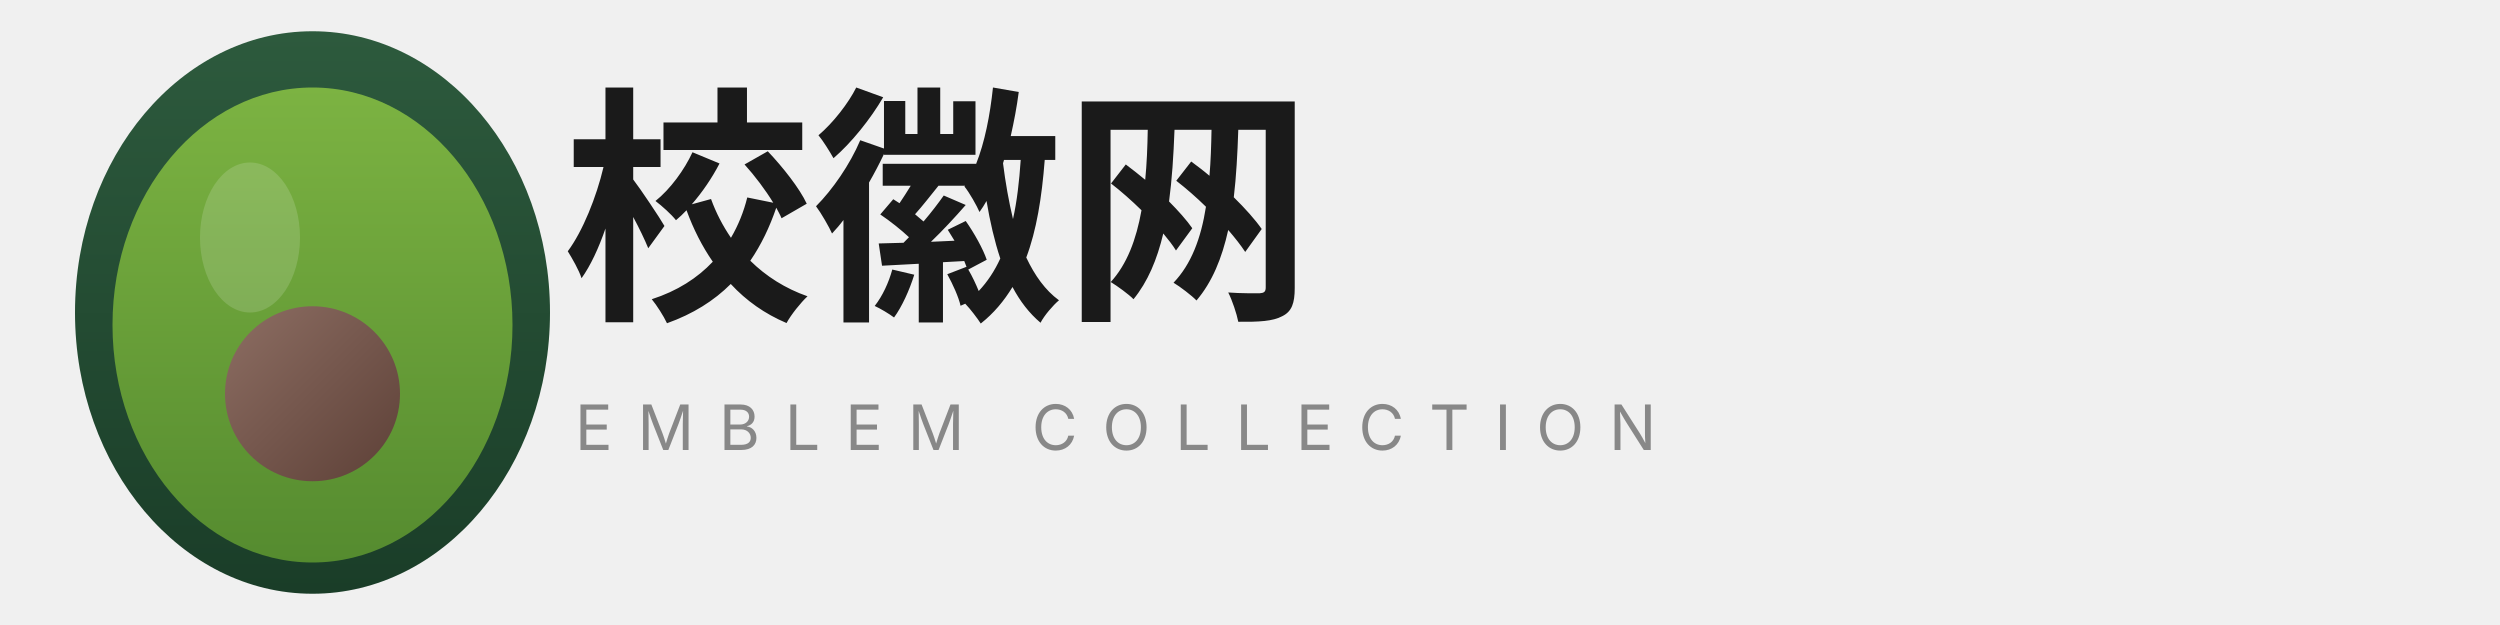
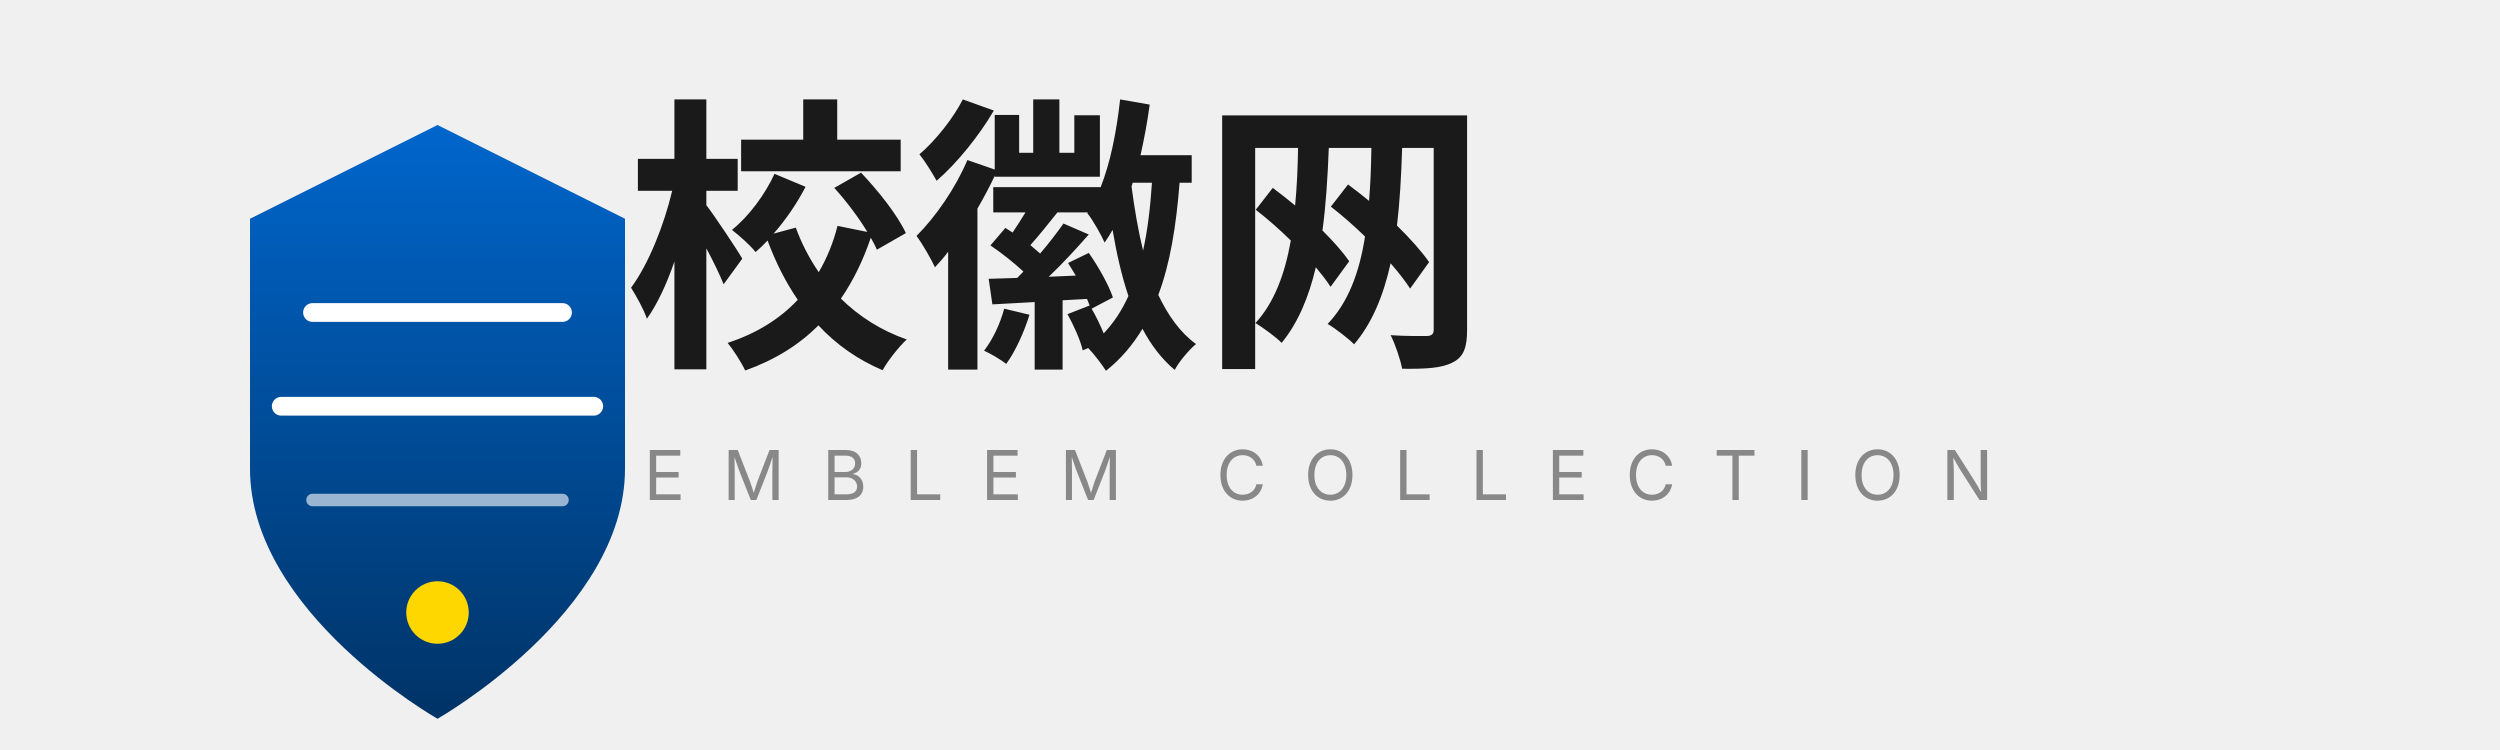
- <svg xmlns="http://www.w3.org/2000/svg" viewBox="0 0 400 100">
+ <svg xmlns="http://www.w3.org/2000/svg" viewBox="0 0 400 120">
  <defs>
-     <linearGradient id="skinGrad" x1="0%" y1="0%" x2="0%" y2="100%">
-       <stop offset="0%" style="stop-color:#2D5A3D" />
-       <stop offset="100%" style="stop-color:#1A3D28" />
-     </linearGradient>
-     <linearGradient id="fleshGrad" x1="0%" y1="0%" x2="0%" y2="100%">
-       <stop offset="0%" style="stop-color:#7CB342" />
-       <stop offset="100%" style="stop-color:#558B2F" />
-     </linearGradient>
-     <linearGradient id="seedGrad" x1="0%" y1="0%" x2="100%" y2="100%">
-       <stop offset="0%" style="stop-color:#8D6E63" />
-       <stop offset="100%" style="stop-color:#5D4037" />
+     <linearGradient id="blueGrad" x1="0%" y1="0%" x2="0%" y2="100%">
+       <stop offset="0%" style="stop-color:#0066CC" />
+       <stop offset="100%" style="stop-color:#003366" />
    </linearGradient>
  </defs>
-   <g transform="translate(10, 8)">
-     <ellipse cx="40" cy="42" rx="38" ry="45" fill="url(#skinGrad)" />
-     <ellipse cx="40" cy="44" rx="32" ry="38" fill="url(#fleshGrad)" />
-     <circle cx="40" cy="55" r="14" fill="url(#seedGrad)" />
-     <ellipse cx="30" cy="30" rx="8" ry="12" fill="#fff" opacity="0.15" />
+   <g transform="translate(30, 20)">
+     <path d="M40 0 L70 15 L70 55 C70 78 40 95 40 95 C40 95 10 78 10 55 L10 15 Z" fill="url(#blueGrad)" />
+     <line x1="20" y1="30" x2="60" y2="30" stroke="#fff" stroke-width="3" stroke-linecap="round" />
+     <line x1="15" y1="45" x2="65" y2="45" stroke="#fff" stroke-width="3" stroke-linecap="round" />
+     <line x1="20" y1="60" x2="60" y2="60" stroke="#fff" stroke-width="2" stroke-linecap="round" opacity="0.6" />
+     <circle cx="40" cy="78" r="5" fill="#FFD700" />
  </g>
-   <text x="90" y="48" font-family="'PingFang SC', 'Microsoft YaHei', -apple-system, sans-serif" font-size="40" font-weight="700" fill="#1a1a1a">校徽网</text>
-   <text x="92" y="72" font-family="-apple-system, BlinkMacSystemFont, sans-serif" font-size="10" fill="#888" letter-spacing="4">EMBLEM COLLECTION</text>
+   <text x="100" y="55" font-family="'PingFang SC', 'Microsoft YaHei', -apple-system, sans-serif" font-size="46" font-weight="700" fill="#1a1a1a">校徽网</text>
+   <text x="103" y="80" font-family="-apple-system, BlinkMacSystemFont, sans-serif" font-size="11" fill="#888" letter-spacing="6">EMBLEM COLLECTION</text>
</svg>
